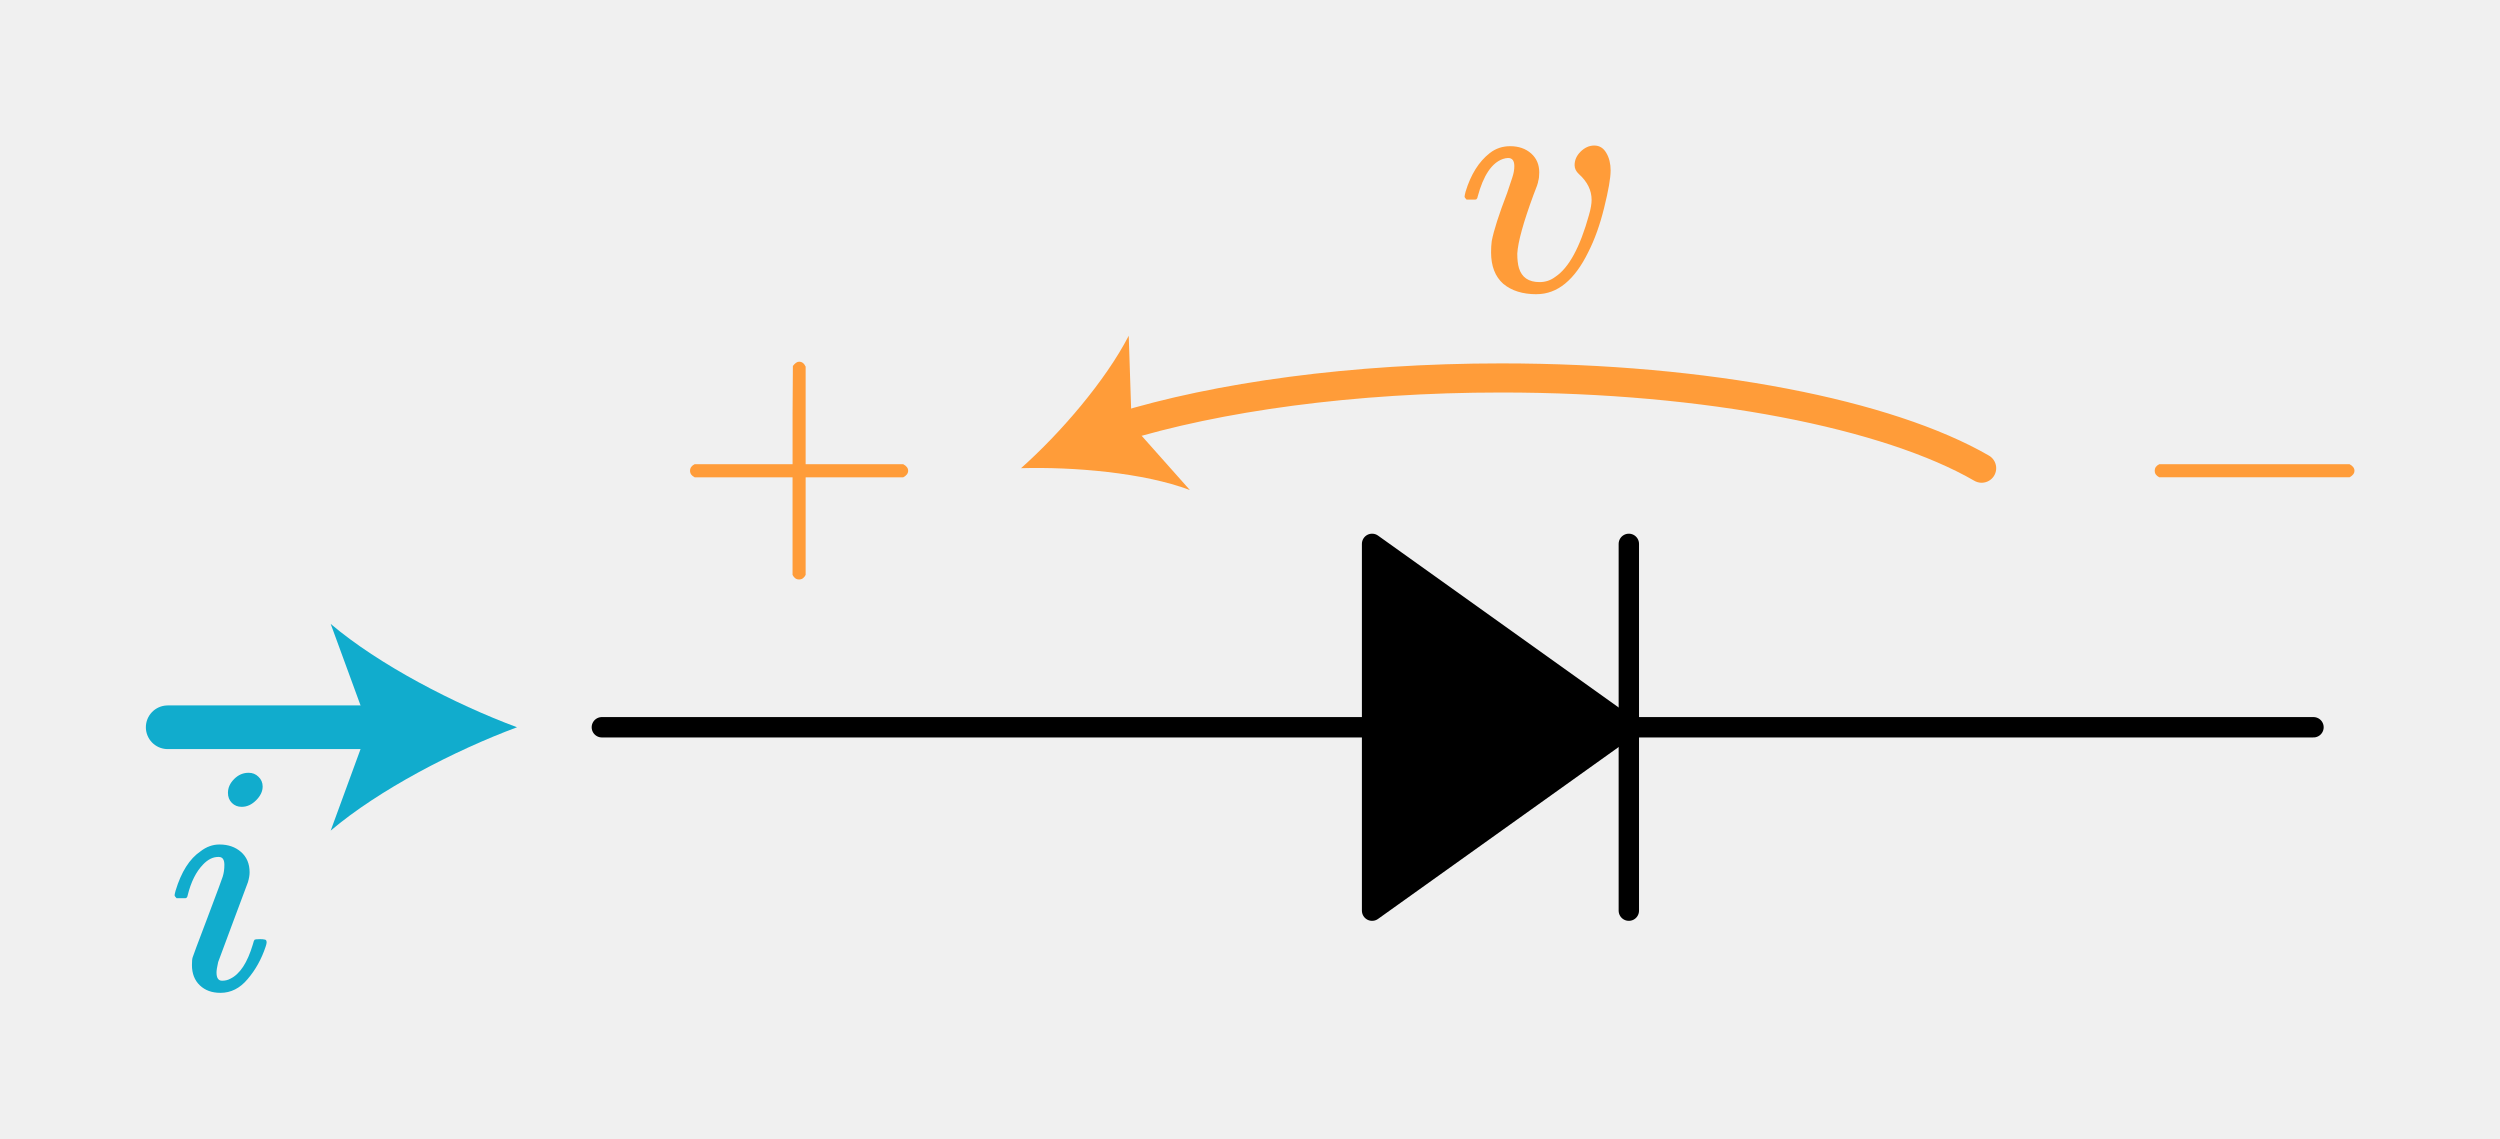
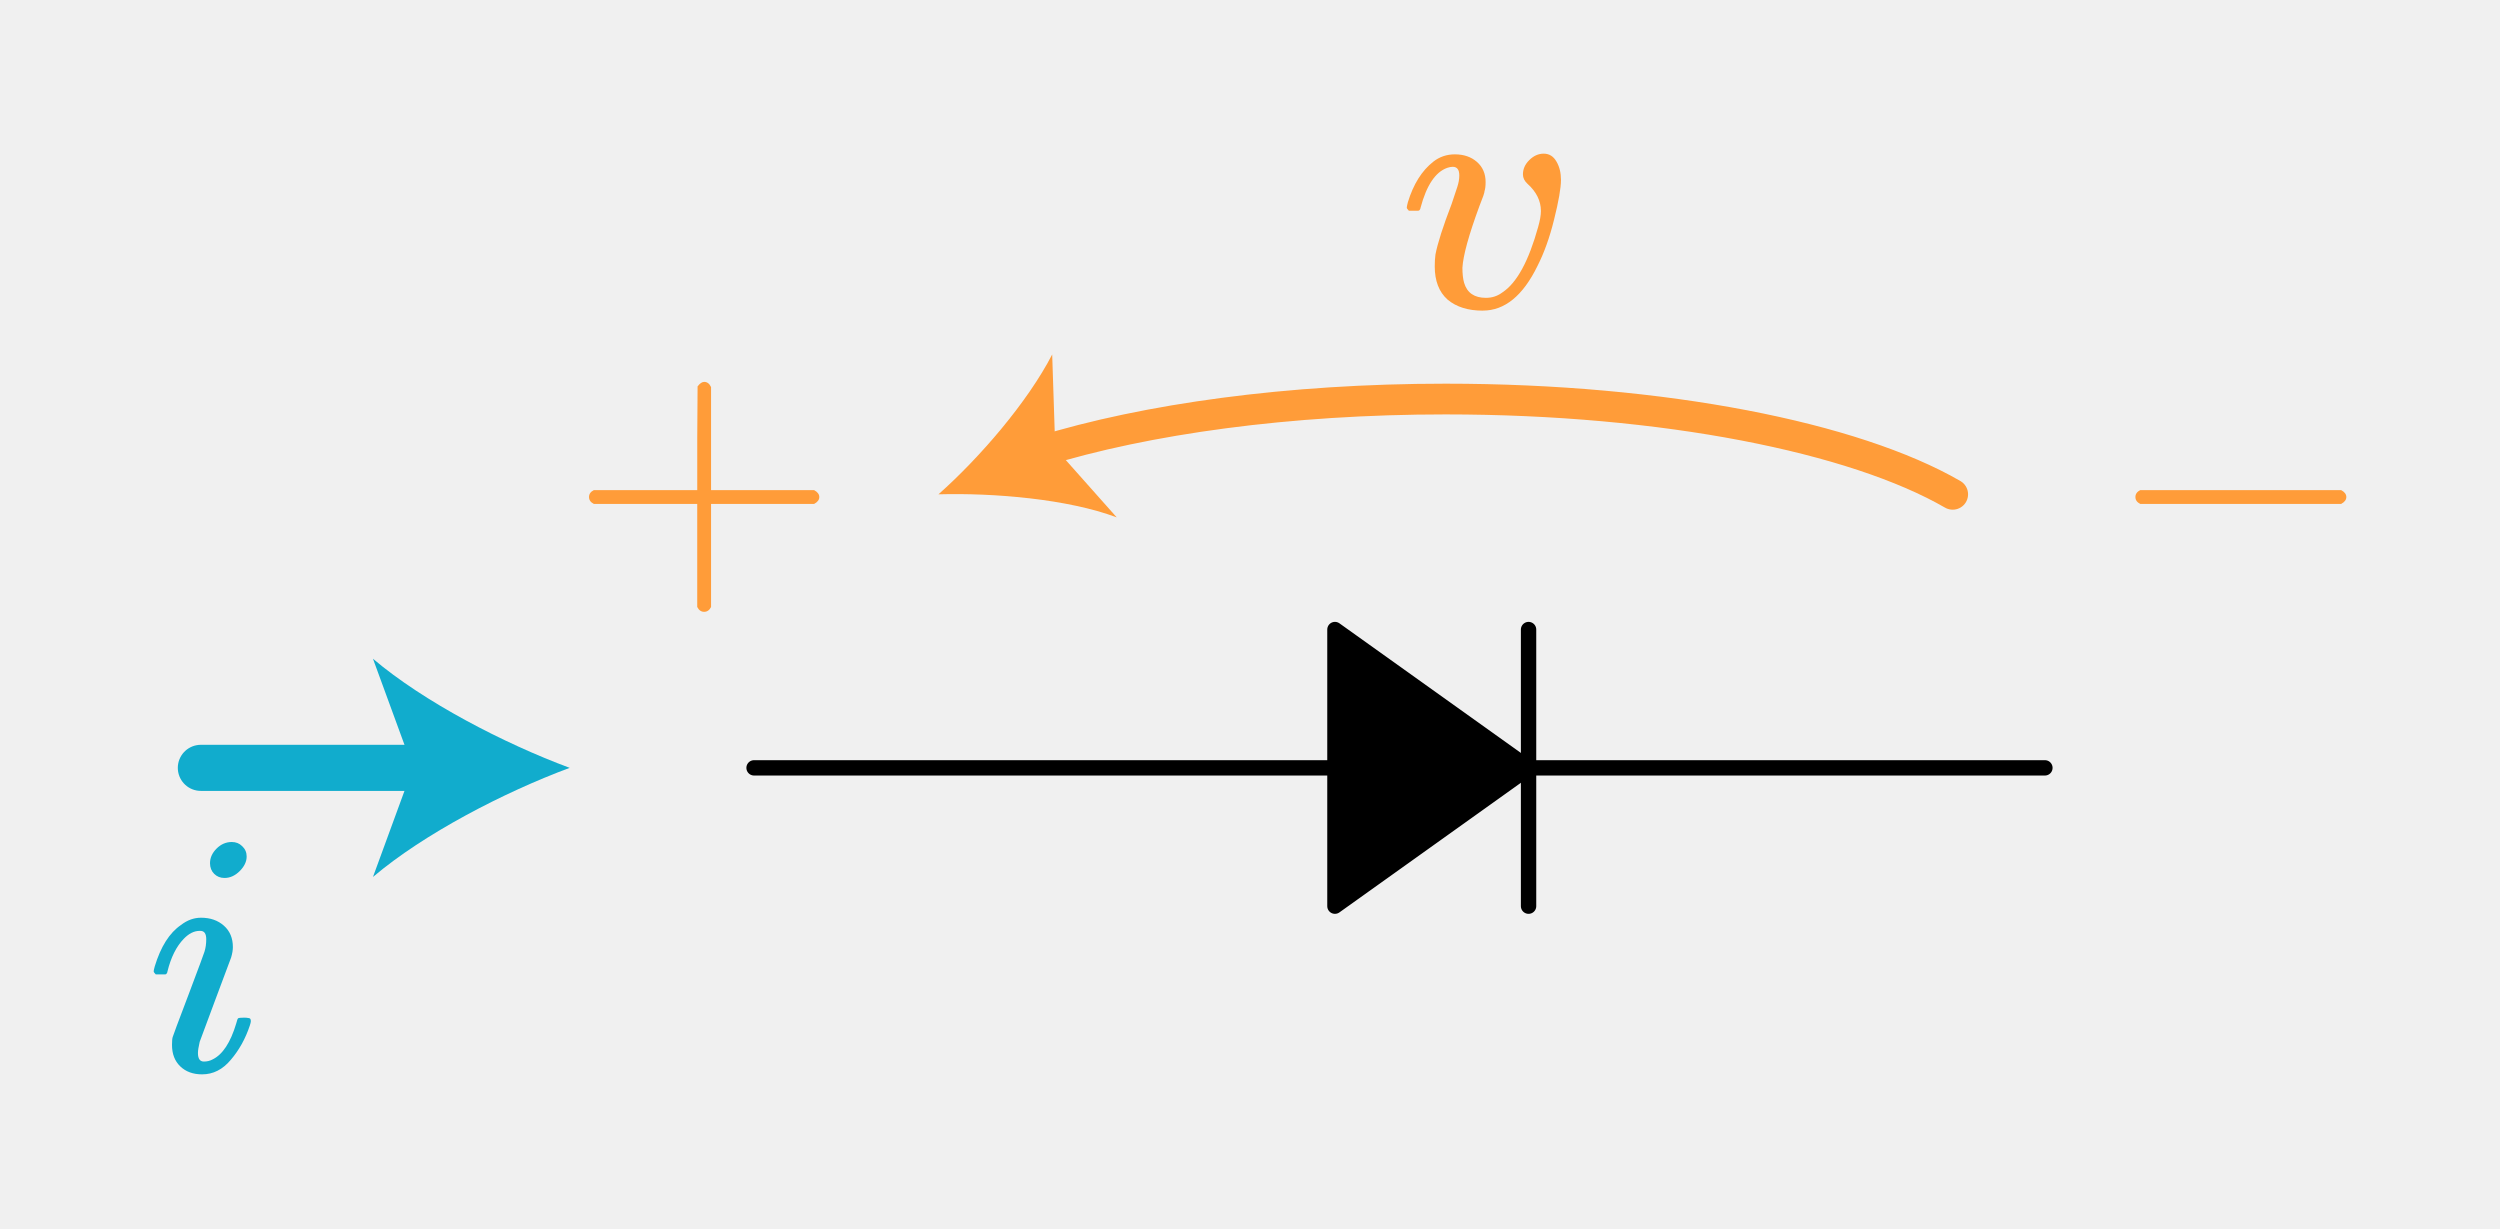
- <svg xmlns="http://www.w3.org/2000/svg" version="1.1" id="Layer_1" x="0px" y="0px" viewBox="0 0 171.766 78.215" xml:space="preserve" width="171.766" height="78.215">
+ <svg xmlns="http://www.w3.org/2000/svg" version="1.1" id="Layer_1" x="0px" y="0px" viewBox="0 0 162.686 79.912" xml:space="preserve" width="162.686" height="79.912">
  <defs id="defs4309" />
  <style type="text/css" id="style4243">
	.st0{fill:none;stroke:#FF9C39;stroke-width:5;stroke-miterlimit:10;}
	.st1{fill:url(#SVGID_1_);}
	.st2{fill:none;stroke:#000000;stroke-linecap:round;stroke-linejoin:round;stroke-miterlimit:10;}
	.st3{fill:none;stroke:#000000;stroke-width:2;stroke-miterlimit:10;}
	.st4{fill:none;stroke:#000000;stroke-linecap:round;stroke-miterlimit:10;}
	.st5{fill:none;stroke:#000000;stroke-width:1.5;stroke-miterlimit:10;}
	.st6{fill:none;stroke:#000000;stroke-width:1.5;stroke-linecap:round;stroke-miterlimit:10;}
	.st7{fill:none;stroke:#000000;stroke-width:2;stroke-linecap:round;stroke-miterlimit:10;}
	.st8{fill:none;}
	.st9{stroke:#000000;stroke-linecap:round;stroke-linejoin:round;stroke-miterlimit:10;}
	.st10{fill:none;stroke:#000000;stroke-width:2;stroke-linecap:round;stroke-linejoin:round;stroke-miterlimit:10;}
	.st11{fill:none;stroke:#000000;stroke-miterlimit:10;}
	.st12{fill:#FFFFFF;stroke:#000000;stroke-miterlimit:10;}
	.st13{fill:none;stroke:#11ACCD;stroke-width:3;stroke-linecap:round;stroke-miterlimit:10;}
	.st14{fill:#11ACCD;}
	.st15{fill:#FF9C39;}
	.st16{font-family:'KaTeX_Main-Regular';}
	.st17{font-size:21px;}
	.st18{fill:none;stroke:#E07D10;stroke-width:2;stroke-linecap:round;stroke-miterlimit:10;}
	.st19{fill:#E07D10;}
	.st20{font-family:'KaTeX_Main-Italic';}
	.st21{font-size:18px;}
	.st22{fill:none;stroke:#FF9C39;stroke-width:2;stroke-linecap:round;stroke-miterlimit:10;}
	.st23{font-size:24px;}
	.st24{fill:url(#SVGID_2_);}
	.st25{fill:url(#SVGID_3_);}
	.st26{fill:url(#SVGID_4_);}
	.st27{fill:none;stroke:#01A995;stroke-miterlimit:10;stroke-dasharray:2.034,2.034;}
	.st28{fill:none;stroke:#01A995;stroke-width:2;stroke-miterlimit:10;}
	.st29{fill:#01A995;}
	.st30{fill:#FCE15B;stroke:#CEAB19;stroke-miterlimit:10;}
	.st31{fill:#BABEC2;stroke:#626569;stroke-miterlimit:10;}
	.st32{fill:#E84D39;stroke:#BE2612;stroke-miterlimit:10;}
	.st33{fill:#3B3E40;stroke:#888D93;stroke-miterlimit:10;}
	.st34{fill:#F4D345;stroke:#CEAB19;stroke-miterlimit:10;}
	.st35{fill:#FFEA94;stroke:#CEAB19;stroke-miterlimit:10;}
	.st36{fill:none;stroke:#3B3E40;stroke-width:4;stroke-miterlimit:10;}
	.st37{fill:#626569;stroke:#000000;stroke-miterlimit:10;}
	.st38{fill:none;stroke:#E84D39;stroke-width:4;stroke-miterlimit:10;}
</style>
  <g style="font-style:normal;font-variant:normal;font-weight:normal;font-stretch:normal;font-size:22.5px;line-height:125%;font-family:KaTeX_Main;-inkscape-font-specification:'KaTeX_Main, Normal';text-align:start;writing-mode:lr-tb;text-anchor:start;fill:#ff9c39" id="text4245">
-     <path d="m 47.726,32.793 q -0.315,-0.158 -0.315,-0.45 0,-0.292 0.315,-0.45 l 6.728,0 0,-3.375 0.022,-3.375 q 0.225,-0.292 0.427,-0.292 0.292,0 0.45,0.338 l 0,6.705 6.705,0 q 0.338,0.18 0.338,0.45 0,0.27 -0.338,0.45 l -6.705,0 0,6.705 q -0.158,0.315 -0.45,0.315 -0.292,0 -0.45,-0.315 l 0,-6.705 -6.728,0 z" style="font-style:normal;font-variant:normal;font-weight:normal;font-stretch:normal;font-size:22.5px;line-height:125%;font-family:KaTeX_Main;-inkscape-font-specification:'KaTeX_Main, Normal';text-align:start;writing-mode:lr-tb;text-anchor:start" id="path6171" />
+     <path d="m 38.645,32.793 q -0.315,-0.158 -0.315,-0.45 0,-0.292 0.315,-0.45 l 6.728,0 0,-3.375 0.022,-3.375 q 0.225,-0.292 0.427,-0.292 0.292,0 0.45,0.338 l 0,6.705 6.705,0 q 0.338,0.18 0.338,0.45 0,0.27 -0.338,0.45 l -6.705,0 0,6.705 q -0.158,0.315 -0.45,0.315 -0.292,0 -0.45,-0.315 l 0,-6.705 -6.728,0 z" style="font-style:normal;font-variant:normal;font-weight:normal;font-stretch:normal;font-size:22.5px;line-height:125%;font-family:KaTeX_Main;-inkscape-font-specification:'KaTeX_Main, Normal';text-align:start;writing-mode:lr-tb;text-anchor:start" id="path4166" />
  </g>
  <g style="font-style:normal;font-variant:normal;font-weight:normal;font-stretch:normal;font-size:22.5px;line-height:125%;font-family:KaTeX_Main;-inkscape-font-specification:'KaTeX_Main, Normal';text-align:start;writing-mode:lr-tb;text-anchor:start;fill:#ff9c39" id="text4247">
-     <path d="m 148.356,32.793 q -0.315,-0.158 -0.315,-0.45 0,-0.292 0.315,-0.45 l 13.072,0 q 0.338,0.18 0.338,0.45 0,0.27 -0.338,0.45 l -13.072,0 z" style="font-style:normal;font-variant:normal;font-weight:normal;font-stretch:normal;font-size:22.5px;line-height:125%;font-family:KaTeX_Main;-inkscape-font-specification:'KaTeX_Main, Normal';text-align:start;writing-mode:lr-tb;text-anchor:start" id="path6168" />
+     <path d="m 139.276,32.793 q -0.315,-0.158 -0.315,-0.45 0,-0.292 0.315,-0.45 l 13.072,0 q 0.338,0.18 0.338,0.45 0,0.27 -0.338,0.45 l -13.072,0 z" style="font-style:normal;font-variant:normal;font-weight:normal;font-stretch:normal;font-size:22.5px;line-height:125%;font-family:KaTeX_Main;-inkscape-font-specification:'KaTeX_Main, Normal';text-align:start;writing-mode:lr-tb;text-anchor:start" id="path4163" />
  </g>
-   <g id="g4249" transform="matrix(1.4,0,0,1.4,-25.84871,-25.6324)">
+   <g id="g4249" transform="translate(1.070406,-4.032401)">
    <rect x="48" y="42" class="st8" width="84" height="24" id="rect4251" style="fill:none" />
    <line class="st2" x1="132" y1="54" x2="48" y2="54" id="line4253" style="fill:none;stroke:#000000;stroke-linecap:round;stroke-linejoin:round;stroke-miterlimit:10" />
    <polyline class="st2" points="98.4,45 98.4,54 98.4,63  " id="polyline4255" style="fill:none;stroke:#000000;stroke-linecap:round;stroke-linejoin:round;stroke-miterlimit:10" />
-     <polygon class="st9" points="98.4,54 85.8,63 85.8,45 " id="polygon4257" style="stroke:#000000;stroke-linecap:round;stroke-linejoin:round;stroke-miterlimit:10" />
+     <polygon class="st9" points="85.8,45 98.4,54 85.8,63 " id="polygon4257" style="stroke:#000000;stroke-linecap:round;stroke-linejoin:round;stroke-miterlimit:10" />
  </g>
-   <g id="g4259" transform="translate(-0.4786363,-4.0324)">
+   <g id="g4259" transform="translate(1.070406,-4.032401)">
    <g id="g4261">
      <line class="st13" x1="12" y1="54" x2="26.9" y2="54" id="line4263" style="fill:none;stroke:#11accd;stroke-width:3;stroke-linecap:round;stroke-miterlimit:10" />
      <g id="g4265">
        <path class="st14" d="m 36,54 c -4.3,1.6 -9.5,4.3 -12.8,7.1 L 25.8,54 23.2,46.9 c 3.3,2.8 8.5,5.5 12.8,7.1 z" id="path4267" style="fill:#11accd" />
      </g>
    </g>
  </g>
  <g style="font-style:normal;font-variant:normal;font-weight:normal;font-stretch:normal;font-size:22.5px;line-height:125%;font-family:KaTeX_Math;-inkscape-font-specification:'KaTeX_Math, Normal';text-align:start;writing-mode:lr-tb;text-anchor:start;fill:#11accd" id="text4269">
-     <path d="m 15.662,54.467 q 0,-0.517 0.427,-0.945 0.427,-0.427 0.99,-0.427 0.405,0 0.675,0.27 0.292,0.27 0.292,0.675 0,0.495 -0.45,0.945 -0.45,0.45 -0.99,0.45 -0.405,0 -0.675,-0.27 -0.27,-0.27 -0.27,-0.698 z m -0.517,13.748 q -0.877,0 -1.417,-0.517 -0.54,-0.517 -0.54,-1.395 0,-0.383 0.045,-0.517 0,-0.045 1.035,-2.768 1.035,-2.745 1.035,-2.79 0.113,-0.36 0.113,-0.81 0,-0.54 -0.383,-0.54 l -0.045,0 q -0.54,0 -1.035,0.517 -0.72,0.743 -1.058,2.115 0,0.022 -0.022,0.09 -0.022,0.045 -0.045,0.068 0,0 -0.022,0.022 -0.022,0.022 -0.09,0.022 -0.045,0 -0.09,0 -0.045,0 -0.18,0 l -0.315,0 q -0.135,-0.135 -0.135,-0.203 0,-0.068 0.068,-0.315 0.585,-1.935 1.71,-2.7 0.608,-0.472 1.305,-0.472 0.9,0 1.485,0.517 0.585,0.517 0.585,1.395 0,0.292 -0.113,0.675 -0.022,0.045 -1.035,2.768 l -1.012,2.723 q -0.113,0.495 -0.113,0.72 0,0.562 0.383,0.562 0.315,0 0.562,-0.135 0.99,-0.472 1.552,-2.362 0.068,-0.27 0.113,-0.315 0.068,-0.045 0.383,-0.045 0.203,0 0.27,0.022 0.09,0 0.135,0.045 0.045,0.045 0.045,0.158 0,0.09 -0.068,0.292 -0.427,1.282 -1.238,2.228 -0.787,0.945 -1.867,0.945 z" style="font-style:normal;font-variant:normal;font-weight:normal;font-stretch:normal;font-size:22.5px;line-height:125%;font-family:KaTeX_Math;-inkscape-font-specification:'KaTeX_Math, Normal';text-align:start;writing-mode:lr-tb;text-anchor:start" id="path6165" />
+     <path d="m 13.667,56.165 q 0,-0.517 0.427,-0.945 0.427,-0.427 0.99,-0.427 0.405,0 0.675,0.27 0.292,0.27 0.292,0.675 0,0.495 -0.45,0.945 -0.45,0.45 -0.99,0.45 -0.405,0 -0.675,-0.27 -0.27,-0.27 -0.27,-0.698 z m -0.517,13.748 q -0.877,0 -1.417,-0.517 -0.54,-0.517 -0.54,-1.395 0,-0.383 0.045,-0.517 0,-0.045 1.035,-2.768 1.035,-2.745 1.035,-2.79 0.113,-0.36 0.113,-0.81 0,-0.54 -0.383,-0.54 l -0.045,0 q -0.54,0 -1.035,0.517 -0.72,0.743 -1.058,2.115 0,0.022 -0.022,0.09 -0.022,0.045 -0.045,0.068 0,0 -0.022,0.022 -0.022,0.022 -0.09,0.022 -0.045,0 -0.09,0 -0.045,0 -0.18,0 l -0.315,0 q -0.135,-0.135 -0.135,-0.203 0,-0.068 0.068,-0.315 0.585,-1.935 1.71,-2.7 0.608,-0.472 1.305,-0.472 0.9,0 1.485,0.517 0.585,0.517 0.585,1.395 0,0.292 -0.113,0.675 -0.022,0.045 -1.035,2.768 l -1.012,2.723 q -0.113,0.495 -0.113,0.72 0,0.562 0.383,0.562 0.315,0 0.562,-0.135 0.99,-0.472 1.552,-2.362 0.068,-0.27 0.113,-0.315 0.068,-0.045 0.383,-0.045 0.203,0 0.27,0.022 0.09,0 0.135,0.045 0.045,0.045 0.045,0.158 0,0.09 -0.068,0.292 -0.427,1.282 -1.238,2.228 -0.787,0.945 -1.867,0.945 z" style="font-style:normal;font-variant:normal;font-weight:normal;font-stretch:normal;font-size:22.5px;line-height:125%;font-family:KaTeX_Math;-inkscape-font-specification:'KaTeX_Math, Normal';text-align:start;writing-mode:lr-tb;text-anchor:start" id="path4160" />
  </g>
  <g style="font-style:normal;font-variant:normal;font-weight:normal;font-stretch:normal;font-size:22.5px;line-height:125%;font-family:KaTeX_Math;-inkscape-font-specification:'KaTeX_Math, Normal';text-align:start;writing-mode:lr-tb;text-anchor:start;fill:#ff9c39" id="text4271">
-     <path d="m 105.574,20.215 q -1.44,0 -2.295,-0.72 -0.833,-0.743 -0.833,-2.16 0,-0.405 0.045,-0.765 0.203,-1.08 1.058,-3.308 l 0.36,-1.08 q 0.135,-0.405 0.135,-0.765 0,-0.562 -0.427,-0.562 -0.158,0 -0.36,0.068 -1.147,0.405 -1.732,2.587 0,0.022 -0.022,0.09 -0.022,0.045 -0.045,0.068 0,0 -0.022,0.022 -0.022,0.022 -0.09,0.022 -0.045,0 -0.09,0 -0.045,0 -0.18,0 l -0.315,0 q -0.135,-0.135 -0.135,-0.203 0,-0.068 0.068,-0.338 0.54,-1.778 1.665,-2.655 0.608,-0.472 1.395,-0.472 0.877,0 1.44,0.495 0.562,0.495 0.562,1.305 0,0.383 -0.068,0.585 0,0.158 -0.338,0.99 -1.035,2.812 -1.103,4.005 0,0.608 0.113,0.99 0.292,0.968 1.417,0.968 0.608,0 1.08,-0.36 1.395,-0.922 2.317,-4.253 0.18,-0.63 0.18,-1.035 0,-0.99 -0.877,-1.778 -0.292,-0.27 -0.292,-0.608 0,-0.517 0.405,-0.922 0.427,-0.427 0.945,-0.427 0.54,0 0.833,0.517 0.292,0.495 0.292,1.192 0,0.787 -0.45,2.587 -0.427,1.732 -1.08,3.015 -1.417,2.902 -3.555,2.902 z" style="font-style:normal;font-variant:normal;font-weight:normal;font-stretch:normal;font-size:22.5px;line-height:125%;font-family:KaTeX_Math;-inkscape-font-specification:'KaTeX_Math, Normal';text-align:start;writing-mode:lr-tb;text-anchor:start" id="path6162" />
+     <path d="m 96.493,20.215 q -1.44,0 -2.295,-0.72 -0.833,-0.743 -0.833,-2.16 0,-0.405 0.045,-0.765 0.203,-1.08 1.058,-3.308 l 0.36,-1.08 q 0.135,-0.405 0.135,-0.765 0,-0.562 -0.427,-0.562 -0.158,0 -0.36,0.068 -1.147,0.405 -1.732,2.587 0,0.022 -0.022,0.09 -0.022,0.045 -0.045,0.068 0,0 -0.022,0.022 -0.022,0.022 -0.09,0.022 -0.045,0 -0.09,0 -0.045,0 -0.18,0 l -0.315,0 q -0.135,-0.135 -0.135,-0.203 0,-0.068 0.068,-0.338 0.54,-1.778 1.665,-2.655 0.608,-0.472 1.395,-0.472 0.877,0 1.44,0.495 0.562,0.495 0.562,1.305 0,0.383 -0.068,0.585 0,0.158 -0.338,0.99 -1.035,2.812 -1.103,4.005 0,0.608 0.113,0.99 0.292,0.968 1.417,0.968 0.608,0 1.08,-0.36 1.395,-0.922 2.318,-4.253 0.18,-0.63 0.18,-1.035 0,-0.99 -0.878,-1.778 -0.292,-0.27 -0.292,-0.608 0,-0.517 0.405,-0.922 0.427,-0.427 0.945,-0.427 0.54,0 0.833,0.517 0.292,0.495 0.292,1.192 0,0.787 -0.45,2.587 -0.427,1.732 -1.08,3.015 -1.418,2.902 -3.555,2.902 z" style="font-style:normal;font-variant:normal;font-weight:normal;font-stretch:normal;font-size:22.5px;line-height:125%;font-family:KaTeX_Math;-inkscape-font-specification:'KaTeX_Math, Normal';text-align:start;writing-mode:lr-tb;text-anchor:start" id="path4157" />
  </g>
-   <g id="g4273" transform="translate(10.15128,-4.0324)">
+   <g id="g4273" transform="translate(1.070406,-4.032401)">
    <g id="g4275">
      <path class="st22" d="M 126,36.2 C 119.6,32.5 107.2,30 93,30 82.8,30 73.5,31.3 66.7,33.4" id="path4277" style="fill:none;stroke:#ff9c39;stroke-width:2;stroke-linecap:round;stroke-miterlimit:10" />
      <g id="g4279">
        <path class="st15" d="m 60,36.2 c 2.7,-2.4 5.8,-6 7.4,-9.1 l 0.2,6.1 4,4.5 C 68.4,36.5 63.6,36.1 60,36.2 Z" id="path4281" style="fill:#ff9c39" />
      </g>
    </g>
  </g>
</svg>
